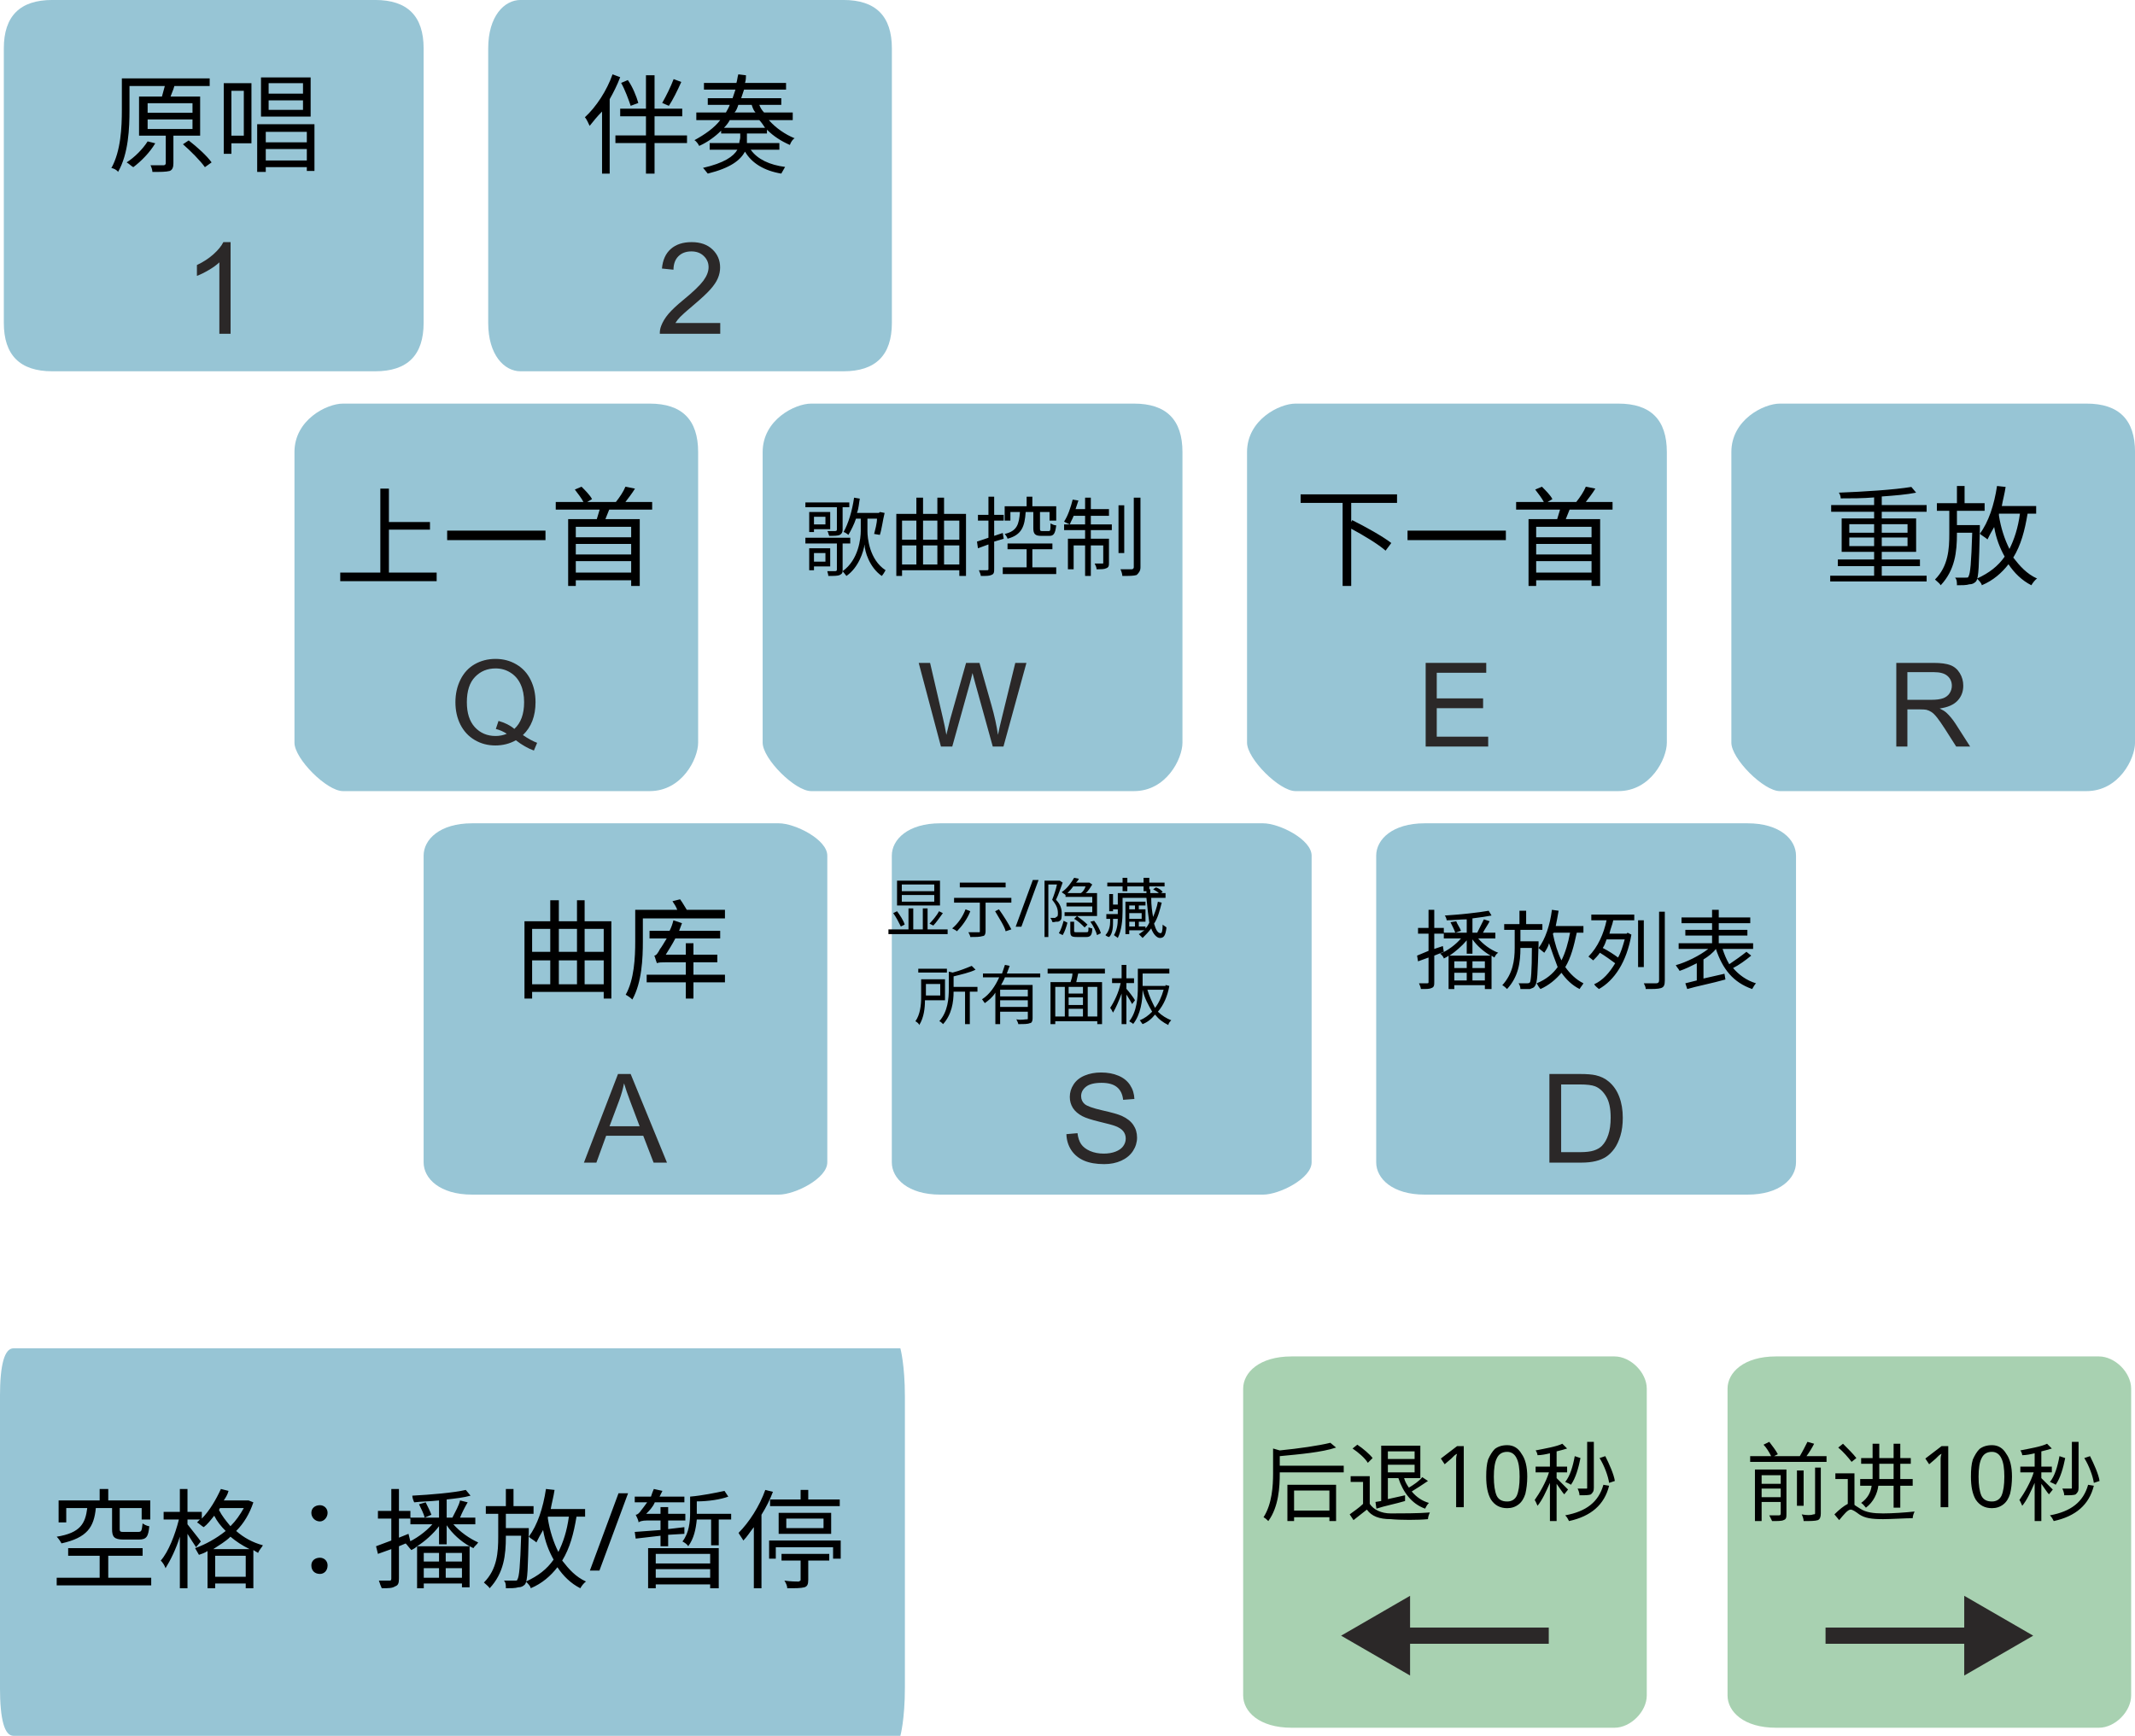
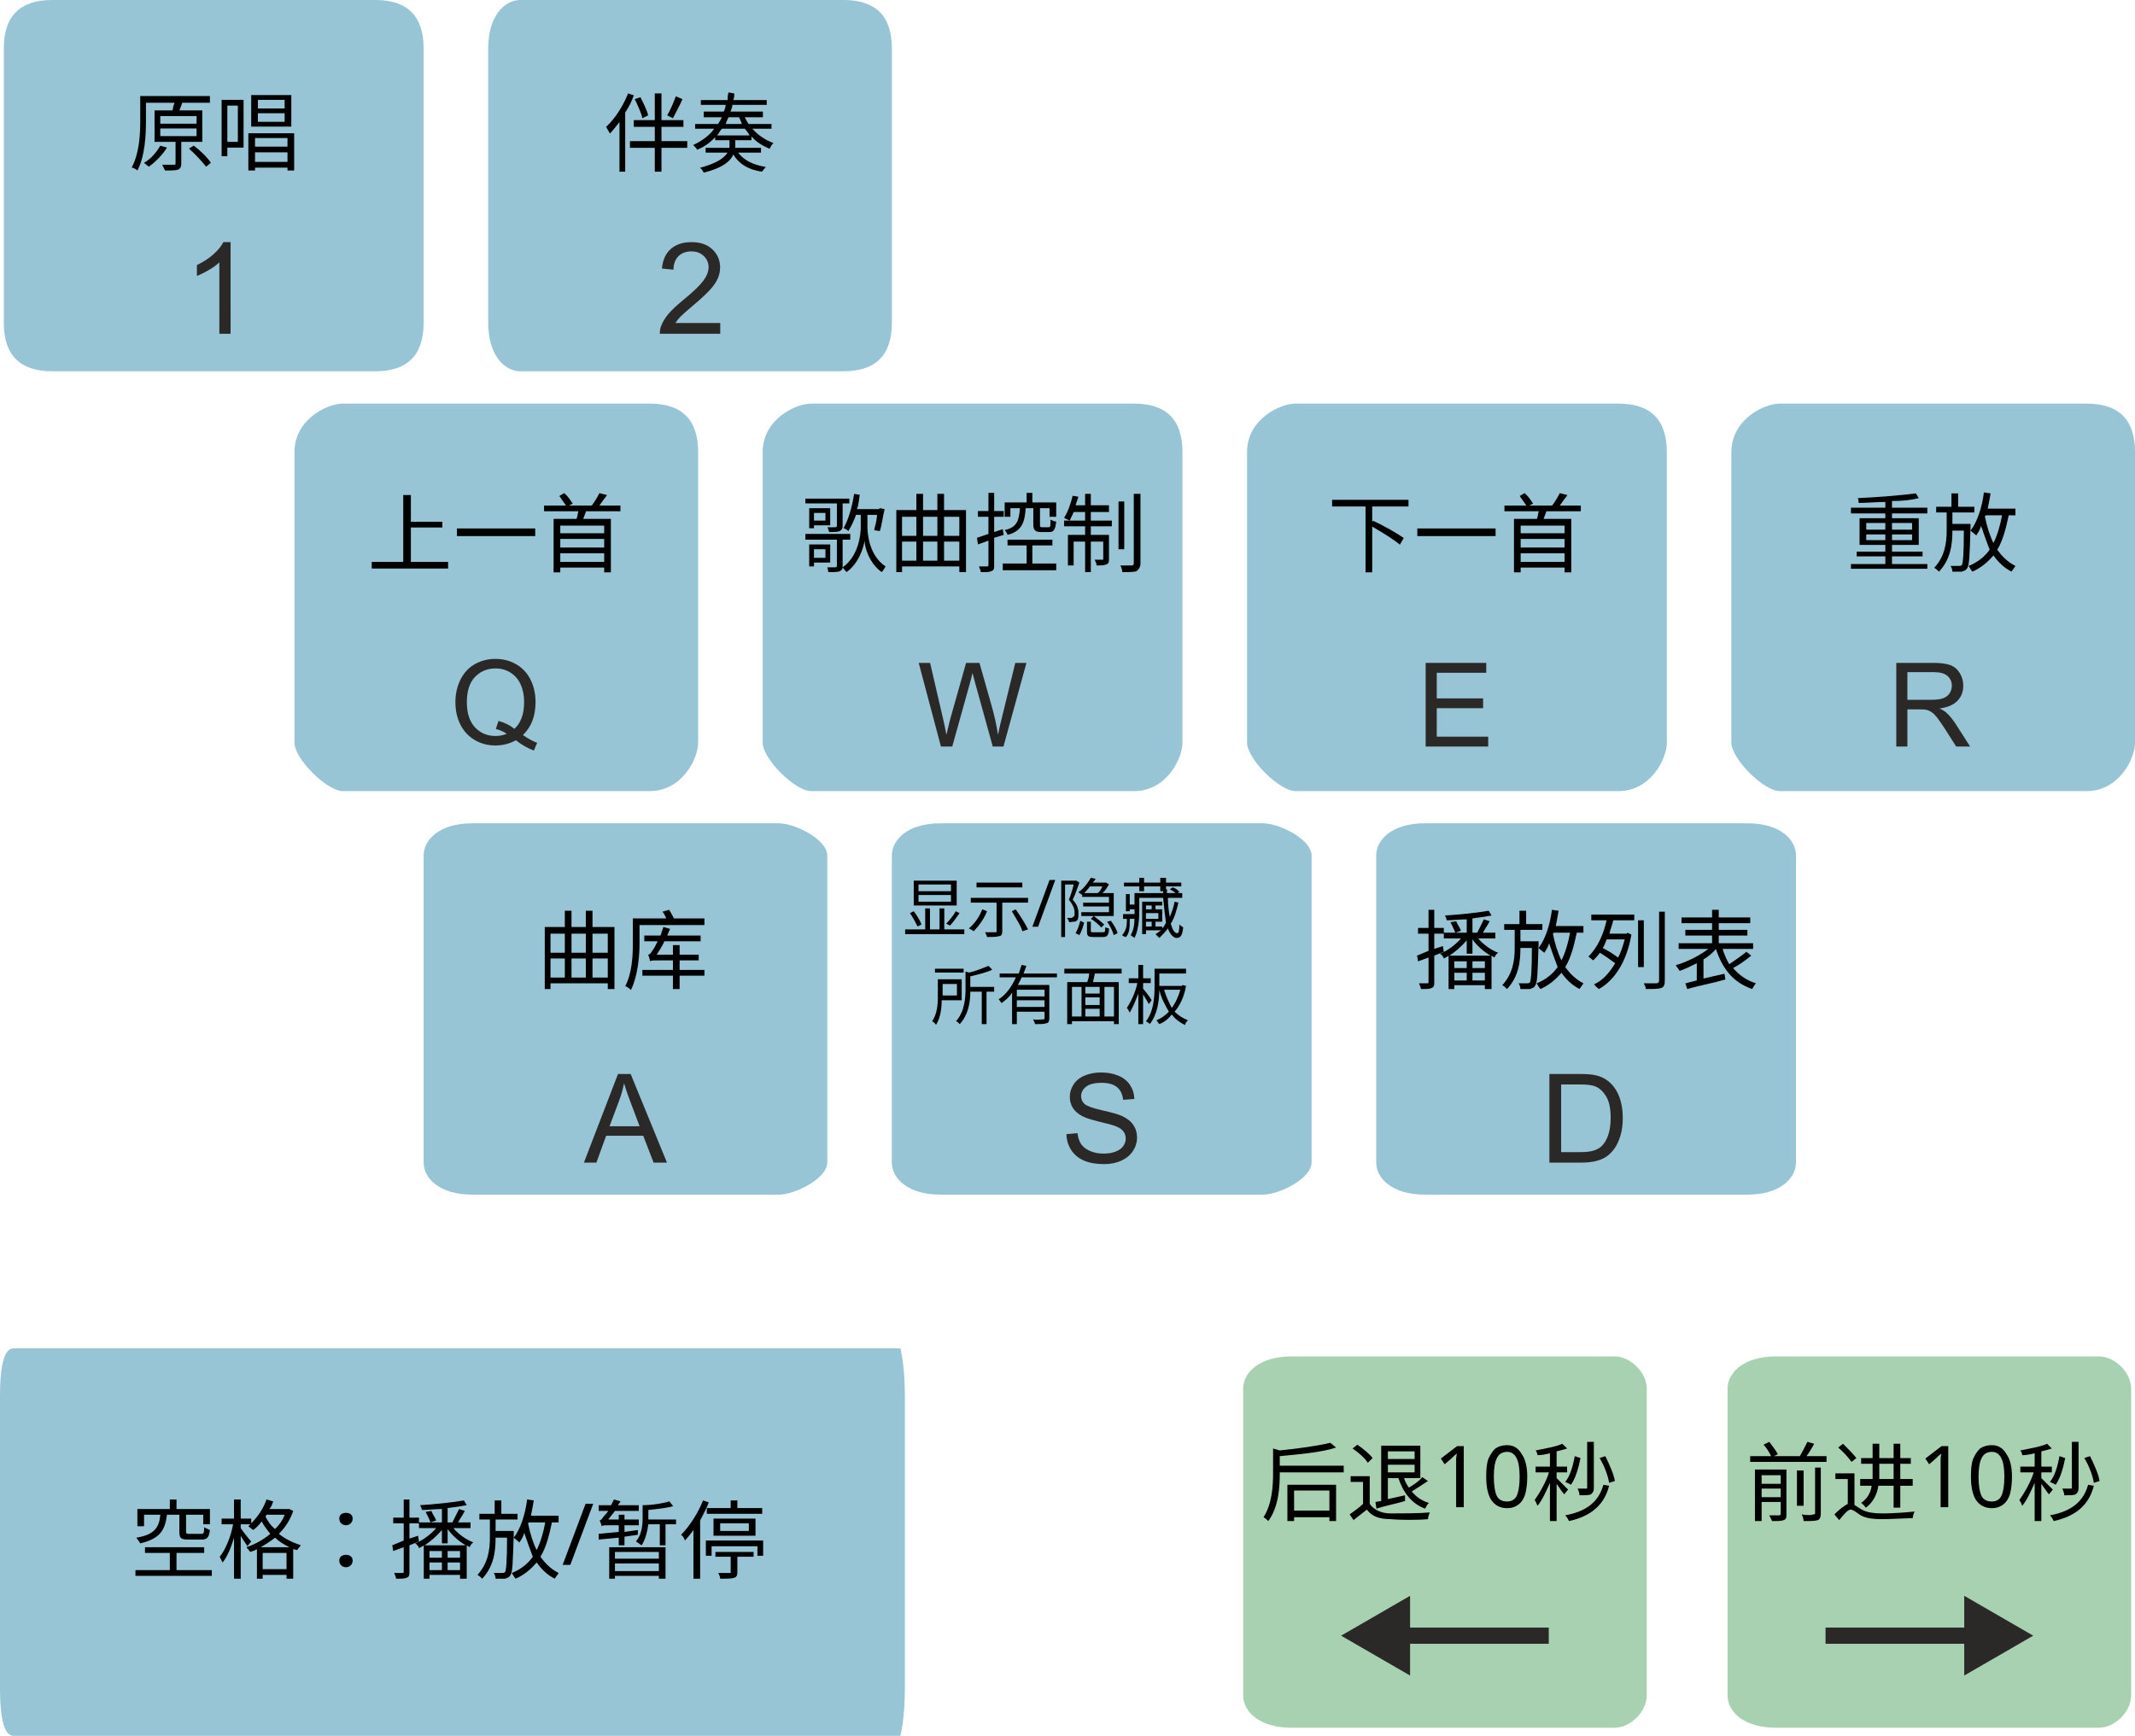
<svg xmlns="http://www.w3.org/2000/svg" width="34.944mm" height="28.413mm" viewBox="0 0 34.944 28.413" version="1.1" id="svg1794">
  <defs id="defs1791">
    <marker refX="0" refY="0" orient="auto" id="TriangleOutM1" style="overflow:visible">
      <path d="M 5.77,0 -2.88,5 V -5 Z" transform="scale(0.4)" id="path11856" style="fill:#2b2828;fill-rule:evenodd;stroke:#2b2828;stroke-width:1pt;marker-start:none" />
    </marker>
    <marker refX="0" refY="0" orient="auto" id="marker70294" style="overflow:visible">
      <path d="M 5.77,0 -2.88,5 V -5 Z" transform="scale(0.4)" id="path70292" style="fill:#2b2828;fill-rule:evenodd;stroke:#2b2828;stroke-width:1pt;marker-start:none" />
    </marker>
    <marker refX="0" refY="0" orient="auto" id="marker70298" style="overflow:visible">
      <path d="M 5.77,0 -2.88,5 V -5 Z" transform="scale(0.4)" id="path70296" style="fill:#2b2828;fill-rule:evenodd;stroke:#2b2828;stroke-width:1pt;marker-start:none" />
    </marker>
    <marker refX="0" refY="0" orient="auto" id="TriangleOutM1-4" style="overflow:visible">
      <path d="M 5.77,0 -2.88,5 V -5 Z" transform="scale(0.4)" id="path11856-0" style="fill:#2b2828;fill-rule:evenodd;stroke:#2b2828;stroke-width:1pt;marker-start:none" />
    </marker>
  </defs>
  <g id="layer1" transform="translate(-66.38444,-116.9474)">
-     <g id="g70282">
-       <path style="fill:#97c5d5;fill-rule:evenodd;stroke:#202326;stroke-width:0" id="path13" d="m 67.24,116.947 h 5.285 c 0.529,0 0.793,0.264 0.793,0.793 v 4.492 c 0,0.529 -0.264,0.793 -0.793,0.793 h -5.285 c -0.529,0 -0.793,-0.264 -0.793,-0.793 v -4.492 c 0,-0.529 0.264,-0.793 0.793,-0.793 z" />
-       <path style="fill:#97c5d5;fill-rule:evenodd;stroke:#202326;stroke-width:0" id="path15" d="m 74.904,116.947 h 5.285 c 0.529,0 0.793,0.264 0.793,0.793 v 4.492 c 0,0.529 -0.264,0.793 -0.793,0.793 h -5.285 c -0.264,0 -0.529,-0.264 -0.529,-0.793 v -4.492 c 0,-0.529 0.264,-0.793 0.529,-0.793 z" />
-       <path style="fill:#97c5d5;fill-rule:evenodd;stroke:#202326;stroke-width:0" id="path41" d="m 71.997,123.554 h 5.021 c 0.529,0 0.793,0.264 0.793,0.793 v 4.757 c 0,0.264 -0.264,0.793 -0.793,0.793 h -5.021 c -0.264,0 -0.793,-0.529 -0.793,-0.793 v -4.757 c 0,-0.528 0.529,-0.793 0.793,-0.793 z" />
-       <path style="fill:#97c5d5;fill-rule:evenodd;stroke:#202326;stroke-width:0" id="path43" d="m 79.66,123.554 h 5.285 c 0.529,0 0.793,0.264 0.793,0.793 v 4.757 c 0,0.264 -0.264,0.793 -0.793,0.793 h -5.285 c -0.264,0 -0.793,-0.529 -0.793,-0.793 v -4.757 c 0,-0.528 0.529,-0.793 0.793,-0.793 z" />
-       <path style="fill:#97c5d5;fill-rule:evenodd;stroke:#202326;stroke-width:0" id="path45" d="m 87.588,123.554 h 5.285 c 0.529,0 0.793,0.264 0.793,0.793 v 4.757 c 0,0.264 -0.264,0.793 -0.793,0.793 h -5.285 c -0.264,0 -0.793,-0.529 -0.793,-0.793 v -4.757 c 0,-0.528 0.529,-0.793 0.793,-0.793 z" />
-       <path style="fill:#97c5d5;fill-rule:evenodd;stroke:#202326;stroke-width:0" id="path47" d="m 95.515,123.554 h 5.021 c 0.529,0 0.793,0.264 0.793,0.793 v 4.757 c 0,0.264 -0.264,0.793 -0.793,0.793 h -5.021 c -0.264,0 -0.793,-0.529 -0.793,-0.793 v -4.757 c 0,-0.528 0.529,-0.793 0.793,-0.793 z" />
-       <path style="fill:#97c5d5;fill-rule:evenodd;stroke:#202326;stroke-width:0" id="path65" d="m 74.111,130.424 h 5.021 c 0.264,0 0.793,0.264 0.793,0.529 v 5.021 c 0,0.264 -0.529,0.528 -0.793,0.528 h -5.021 c -0.529,0 -0.793,-0.264 -0.793,-0.528 v -5.021 c 0,-0.264 0.264,-0.529 0.793,-0.529 z" />
-       <path style="fill:#97c5d5;fill-rule:evenodd;stroke:#202326;stroke-width:0" id="path67" d="m 81.774,130.424 h 5.285 c 0.264,0 0.793,0.264 0.793,0.529 v 5.021 c 0,0.264 -0.529,0.528 -0.793,0.528 H 81.774 c -0.529,0 -0.793,-0.264 -0.793,-0.528 v -5.021 c 0,-0.264 0.264,-0.529 0.793,-0.529 z" />
-       <path style="fill:#97c5d5;fill-rule:evenodd;stroke:#202326;stroke-width:0" id="path69" d="m 89.702,130.424 h 5.285 c 0.529,0 0.793,0.264 0.793,0.529 v 5.021 c 0,0.264 -0.264,0.528 -0.793,0.528 h -5.285 c -0.529,0 -0.793,-0.264 -0.793,-0.528 v -5.021 c 0,-0.264 0.264,-0.529 0.793,-0.529 z" />
-       <g id="g201" transform="matrix(0.1064203,0,0,0.1062682,31.18806,108.7229)" style="fill-rule:evenodd">
-         <g style="font-weight:normal;font-size:18px;font-family:Arial;fill:#2b2828" id="text203" aria-label="Q">
-           <path id="path929" style="font-weight:normal;font-size:18px;font-family:Arial;fill:#2b2828" d="m 411.153,190.62 q 1.187,0.817 2.188,1.195 l -0.501,1.187 q -1.389,-0.501 -2.769,-1.582 -1.433,0.8 -3.164,0.8 -1.749,0 -3.173,-0.844 -1.424,-0.844 -2.197,-2.373 -0.765,-1.529 -0.765,-3.445 0,-1.907 0.773,-3.472 0.773,-1.564 2.197,-2.382 1.433,-0.817 3.199,-0.817 1.784,0 3.217,0.853 1.433,0.844 2.18,2.373 0.756,1.521 0.756,3.437 0,1.591 -0.483,2.865 -0.483,1.266 -1.459,2.206 z m -3.753,-2.18 q 1.477,0.413 2.435,1.23 1.503,-1.371 1.503,-4.122 0,-1.564 -0.536,-2.733 -0.527,-1.169 -1.556,-1.811 -1.02,-0.65 -2.294,-0.65 -1.907,0 -3.164,1.31 -1.257,1.301 -1.257,3.894 0,2.514 1.239,3.858 1.248,1.345 3.182,1.345 0.914,0 1.723,-0.343 -0.8,-0.519 -1.688,-0.738 z" />
-         </g>
+     <path style="fill:#97c5d5;fill-rule:evenodd;stroke:#202326;stroke-width:0" id="path13" d="m 67.24,116.947 h 5.285 c 0.529,0 0.793,0.264 0.793,0.793 v 4.492 c 0,0.529 -0.264,0.793 -0.793,0.793 h -5.285 c -0.529,0 -0.793,-0.264 -0.793,-0.793 v -4.492 c 0,-0.529 0.264,-0.793 0.793,-0.793 z" />
+     <path style="fill:#97c5d5;fill-rule:evenodd;stroke:#202326;stroke-width:0" id="path15" d="m 74.904,116.947 h 5.285 c 0.529,0 0.793,0.264 0.793,0.793 v 4.492 c 0,0.529 -0.264,0.793 -0.793,0.793 h -5.285 c -0.264,0 -0.529,-0.264 -0.529,-0.793 v -4.492 c 0,-0.529 0.264,-0.793 0.529,-0.793 z" />
+     <path style="fill:#97c5d5;fill-rule:evenodd;stroke:#202326;stroke-width:0" id="path41" d="m 71.997,123.554 h 5.021 c 0.529,0 0.793,0.264 0.793,0.793 v 4.757 c 0,0.264 -0.264,0.793 -0.793,0.793 h -5.021 c -0.264,0 -0.793,-0.529 -0.793,-0.793 v -4.757 c 0,-0.528 0.529,-0.793 0.793,-0.793 z" />
+     <path style="fill:#97c5d5;fill-rule:evenodd;stroke:#202326;stroke-width:0" id="path43" d="m 79.66,123.554 h 5.285 c 0.529,0 0.793,0.264 0.793,0.793 v 4.757 c 0,0.264 -0.264,0.793 -0.793,0.793 h -5.285 c -0.264,0 -0.793,-0.529 -0.793,-0.793 v -4.757 c 0,-0.528 0.529,-0.793 0.793,-0.793 z" />
+     <path style="fill:#97c5d5;fill-rule:evenodd;stroke:#202326;stroke-width:0" id="path45" d="m 87.588,123.554 h 5.285 c 0.529,0 0.793,0.264 0.793,0.793 v 4.757 c 0,0.264 -0.264,0.793 -0.793,0.793 h -5.285 c -0.264,0 -0.793,-0.529 -0.793,-0.793 v -4.757 c 0,-0.528 0.529,-0.793 0.793,-0.793 z" />
+     <path style="fill:#97c5d5;fill-rule:evenodd;stroke:#202326;stroke-width:0" id="path47" d="m 95.515,123.554 h 5.021 c 0.529,0 0.793,0.264 0.793,0.793 v 4.757 c 0,0.264 -0.264,0.793 -0.793,0.793 h -5.021 c -0.264,0 -0.793,-0.529 -0.793,-0.793 v -4.757 c 0,-0.528 0.529,-0.793 0.793,-0.793 z" />
+     <path style="fill:#97c5d5;fill-rule:evenodd;stroke:#202326;stroke-width:0" id="path65" d="m 74.111,130.424 h 5.021 c 0.264,0 0.793,0.264 0.793,0.529 v 5.021 c 0,0.264 -0.529,0.528 -0.793,0.528 h -5.021 c -0.529,0 -0.793,-0.264 -0.793,-0.528 v -5.021 c 0,-0.264 0.264,-0.529 0.793,-0.529 z" />
+     <path style="fill:#97c5d5;fill-rule:evenodd;stroke:#202326;stroke-width:0" id="path67" d="m 81.774,130.424 h 5.285 c 0.264,0 0.793,0.264 0.793,0.529 v 5.021 c 0,0.264 -0.529,0.528 -0.793,0.528 H 81.774 c -0.529,0 -0.793,-0.264 -0.793,-0.528 v -5.021 c 0,-0.264 0.264,-0.529 0.793,-0.529 z" />
+     <path style="fill:#97c5d5;fill-rule:evenodd;stroke:#202326;stroke-width:0" id="path69" d="m 89.702,130.424 h 5.285 c 0.529,0 0.793,0.264 0.793,0.529 v 5.021 c 0,0.264 -0.264,0.528 -0.793,0.528 h -5.285 c -0.529,0 -0.793,-0.264 -0.793,-0.528 v -5.021 c 0,-0.264 0.264,-0.529 0.793,-0.529 z" />
+     <g id="g201" transform="matrix(0.1064203,0,0,0.1062682,31.18806,108.7229)" style="fill-rule:evenodd">
+       <g style="font-weight:normal;font-size:18px;font-family:Arial;fill:#2b2828" id="text203" aria-label="Q">
+         <path id="path929" style="font-weight:normal;font-size:18px;font-family:Arial;fill:#2b2828" d="m 411.153,190.62 q 1.187,0.817 2.188,1.195 l -0.501,1.187 q -1.389,-0.501 -2.769,-1.582 -1.433,0.8 -3.164,0.8 -1.749,0 -3.173,-0.844 -1.424,-0.844 -2.197,-2.373 -0.765,-1.529 -0.765,-3.445 0,-1.907 0.773,-3.472 0.773,-1.564 2.197,-2.382 1.433,-0.817 3.199,-0.817 1.784,0 3.217,0.853 1.433,0.844 2.18,2.373 0.756,1.521 0.756,3.437 0,1.591 -0.483,2.865 -0.483,1.266 -1.459,2.206 z m -3.753,-2.18 q 1.477,0.413 2.435,1.23 1.503,-1.371 1.503,-4.122 0,-1.564 -0.536,-2.733 -0.527,-1.169 -1.556,-1.811 -1.02,-0.65 -2.294,-0.65 -1.907,0 -3.164,1.31 -1.257,1.301 -1.257,3.894 0,2.514 1.239,3.858 1.248,1.345 3.182,1.345 0.914,0 1.723,-0.343 -0.8,-0.519 -1.688,-0.738 z" />
      </g>
-       <g id="g205" transform="matrix(0.1064203,0,0,0.1062682,38.82965,108.764)" style="fill-rule:evenodd">
-         <g style="font-weight:normal;font-size:18px;font-family:Arial;fill:#2b2828" id="text207" aria-label="W">
-           <path id="path932" style="font-weight:normal;font-size:18px;font-family:Arial;fill:#2b2828" d="m 403.639,192 -3.419,-12.885 h 1.749 l 1.96,8.446 q 0.316,1.327 0.545,2.637 0.492,-2.065 0.58,-2.382 l 2.452,-8.701 h 2.057 l 1.846,6.521 q 0.694,2.426 1.002,4.562 0.246,-1.222 0.642,-2.804 l 2.021,-8.279 h 1.714 L 413.254,192 h -1.644 l -2.716,-9.817 q -0.343,-1.23 -0.404,-1.512 -0.202,0.888 -0.378,1.512 L 405.379,192 Z" />
-         </g>
+     </g>
+     <g id="g205" transform="matrix(0.1064203,0,0,0.1062682,38.82965,108.764)" style="fill-rule:evenodd">
+       <g style="font-weight:normal;font-size:18px;font-family:Arial;fill:#2b2828" id="text207" aria-label="W">
+         <path id="path932" style="font-weight:normal;font-size:18px;font-family:Arial;fill:#2b2828" d="m 403.639,192 -3.419,-12.885 h 1.749 l 1.96,8.446 q 0.316,1.327 0.545,2.637 0.492,-2.065 0.58,-2.382 l 2.452,-8.701 h 2.057 l 1.846,6.521 q 0.694,2.426 1.002,4.562 0.246,-1.222 0.642,-2.804 l 2.021,-8.279 h 1.714 L 413.254,192 h -1.644 l -2.716,-9.817 q -0.343,-1.23 -0.404,-1.512 -0.202,0.888 -0.378,1.512 L 405.379,192 Z" />
      </g>
-       <g id="g209" transform="matrix(0.1064203,0,0,0.1062682,46.99901,108.764)" style="fill-rule:evenodd">
-         <g style="font-weight:normal;font-size:18px;font-family:Arial;fill:#2b2828" id="text211" aria-label="E">
-           <path id="path935" style="font-weight:normal;font-size:18px;font-family:Arial;fill:#2b2828" d="m 401.424,192 v -12.885 h 9.316 v 1.521 h -7.611 v 3.946 h 7.128 v 1.512 h -7.128 v 4.386 h 7.91 V 192 Z" />
-         </g>
+     </g>
+     <g id="g209" transform="matrix(0.1064203,0,0,0.1062682,46.99901,108.764)" style="fill-rule:evenodd">
+       <g style="font-weight:normal;font-size:18px;font-family:Arial;fill:#2b2828" id="text211" aria-label="E">
+         <path id="path935" style="font-weight:normal;font-size:18px;font-family:Arial;fill:#2b2828" d="m 401.424,192 v -12.885 h 9.316 v 1.521 h -7.611 v 3.946 h 7.128 v 1.512 h -7.128 v 4.386 h 7.91 V 192 Z" />
      </g>
-       <g id="g213" transform="matrix(0.1064203,0,0,0.1062682,54.7028,108.764)" style="fill-rule:evenodd">
-         <g style="font-weight:normal;font-size:18px;font-family:Arial;fill:#2b2828" id="text215" aria-label="R">
-           <path id="path938" style="font-weight:normal;font-size:18px;font-family:Arial;fill:#2b2828" d="m 401.415,192 v -12.885 h 5.713 q 1.723,0 2.619,0.352 0.896,0.343 1.433,1.222 0.536,0.879 0.536,1.942 0,1.371 -0.888,2.312 -0.888,0.94 -2.742,1.195 0.677,0.325 1.028,0.642 0.747,0.686 1.415,1.714 L 412.771,192 h -2.145 l -1.705,-2.681 q -0.747,-1.16 -1.23,-1.775 -0.483,-0.615 -0.87,-0.861 -0.378,-0.246 -0.773,-0.343 -0.29,-0.061 -0.949,-0.061 h -1.978 V 192 Z m 1.705,-7.198 h 3.665 q 1.169,0 1.828,-0.237 0.659,-0.246 1.002,-0.773 0.343,-0.536 0.343,-1.16 0,-0.914 -0.668,-1.503 -0.659,-0.589 -2.092,-0.589 h -4.078 z" />
-         </g>
+     </g>
+     <g id="g213" transform="matrix(0.1064203,0,0,0.1062682,54.7028,108.764)" style="fill-rule:evenodd">
+       <g style="font-weight:normal;font-size:18px;font-family:Arial;fill:#2b2828" id="text215" aria-label="R">
+         <path id="path938" style="font-weight:normal;font-size:18px;font-family:Arial;fill:#2b2828" d="m 401.415,192 v -12.885 h 5.713 q 1.723,0 2.619,0.352 0.896,0.343 1.433,1.222 0.536,0.879 0.536,1.942 0,1.371 -0.888,2.312 -0.888,0.94 -2.742,1.195 0.677,0.325 1.028,0.642 0.747,0.686 1.415,1.714 L 412.771,192 h -2.145 l -1.705,-2.681 q -0.747,-1.16 -1.23,-1.775 -0.483,-0.615 -0.87,-0.861 -0.378,-0.246 -0.773,-0.343 -0.29,-0.061 -0.949,-0.061 h -1.978 V 192 Z m 1.705,-7.198 h 3.665 q 1.169,0 1.828,-0.237 0.659,-0.246 1.002,-0.773 0.343,-0.536 0.343,-1.16 0,-0.914 -0.668,-1.503 -0.659,-0.589 -2.092,-0.589 h -4.078 z" />
      </g>
-       <g id="g241" transform="matrix(0.1127381,0,0,0.1125769,30.84929,114.3634)" style="fill-rule:evenodd">
-         <g style="font-weight:normal;font-size:18px;font-family:Arial;fill:#2b2828" id="text243" aria-label="A">
-           <path id="path959" style="font-weight:normal;font-size:18px;font-family:Arial;fill:#2b2828" d="m 399.974,192 4.948,-12.885 h 1.837 L 412.032,192 h -1.942 l -1.503,-3.902 h -5.388 L 401.784,192 Z m 3.718,-5.291 h 4.368 l -1.345,-3.568 q -0.615,-1.626 -0.914,-2.672 -0.246,1.239 -0.694,2.461 z" />
-         </g>
+     </g>
+     <g id="g241" transform="matrix(0.1127381,0,0,0.1125769,30.84929,114.3634)" style="fill-rule:evenodd">
+       <g style="font-weight:normal;font-size:18px;font-family:Arial;fill:#2b2828" id="text243" aria-label="A">
+         <path id="path959" style="font-weight:normal;font-size:18px;font-family:Arial;fill:#2b2828" d="m 399.974,192 4.948,-12.885 h 1.837 L 412.032,192 h -1.942 l -1.503,-3.902 h -5.388 L 401.784,192 Z m 3.718,-5.291 h 4.368 l -1.345,-3.568 q -0.615,-1.626 -0.914,-2.672 -0.246,1.239 -0.694,2.461 z" />
      </g>
-       <g id="g245" transform="matrix(0.1127381,0,0,0.1125769,38.65217,114.3634)" style="fill-rule:evenodd">
-         <g style="font-weight:normal;font-size:18px;font-family:Arial;fill:#2b2828" id="text247" aria-label="S">
-           <path id="path962" style="font-weight:normal;font-size:18px;font-family:Arial;fill:#2b2828" d="m 400.809,187.86 1.608,-0.141 q 0.114,0.967 0.527,1.591 0.422,0.615 1.301,1.002 0.879,0.378 1.978,0.378 0.976,0 1.723,-0.29 0.747,-0.29 1.107,-0.791 0.369,-0.51 0.369,-1.107 0,-0.606 -0.352,-1.055 -0.352,-0.457 -1.16,-0.765 -0.519,-0.202 -2.294,-0.624 -1.775,-0.431 -2.487,-0.809 -0.923,-0.483 -1.38,-1.195 -0.448,-0.721 -0.448,-1.608 0,-0.976 0.554,-1.819 0.554,-0.853 1.617,-1.292 1.063,-0.439 2.364,-0.439 1.433,0 2.522,0.466 1.099,0.457 1.688,1.354 0.589,0.896 0.633,2.03 l -1.635,0.123 q -0.132,-1.222 -0.896,-1.846 -0.756,-0.624 -2.241,-0.624 -1.547,0 -2.259,0.571 -0.703,0.562 -0.703,1.362 0,0.694 0.501,1.143 0.492,0.448 2.566,0.923 2.083,0.466 2.856,0.817 1.125,0.519 1.661,1.318 0.536,0.791 0.536,1.828 0,1.028 -0.589,1.942 -0.589,0.905 -1.696,1.415 -1.099,0.501 -2.479,0.501 -1.749,0 -2.936,-0.51 -1.178,-0.51 -1.854,-1.529 -0.668,-1.028 -0.703,-2.32 z" />
-         </g>
+     </g>
+     <g id="g245" transform="matrix(0.1127381,0,0,0.1125769,38.65217,114.3634)" style="fill-rule:evenodd">
+       <g style="font-weight:normal;font-size:18px;font-family:Arial;fill:#2b2828" id="text247" aria-label="S">
+         <path id="path962" style="font-weight:normal;font-size:18px;font-family:Arial;fill:#2b2828" d="m 400.809,187.86 1.608,-0.141 q 0.114,0.967 0.527,1.591 0.422,0.615 1.301,1.002 0.879,0.378 1.978,0.378 0.976,0 1.723,-0.29 0.747,-0.29 1.107,-0.791 0.369,-0.51 0.369,-1.107 0,-0.606 -0.352,-1.055 -0.352,-0.457 -1.16,-0.765 -0.519,-0.202 -2.294,-0.624 -1.775,-0.431 -2.487,-0.809 -0.923,-0.483 -1.38,-1.195 -0.448,-0.721 -0.448,-1.608 0,-0.976 0.554,-1.819 0.554,-0.853 1.617,-1.292 1.063,-0.439 2.364,-0.439 1.433,0 2.522,0.466 1.099,0.457 1.688,1.354 0.589,0.896 0.633,2.03 l -1.635,0.123 q -0.132,-1.222 -0.896,-1.846 -0.756,-0.624 -2.241,-0.624 -1.547,0 -2.259,0.571 -0.703,0.562 -0.703,1.362 0,0.694 0.501,1.143 0.492,0.448 2.566,0.923 2.083,0.466 2.856,0.817 1.125,0.519 1.661,1.318 0.536,0.791 0.536,1.828 0,1.028 -0.589,1.942 -0.589,0.905 -1.696,1.415 -1.099,0.501 -2.479,0.501 -1.749,0 -2.936,-0.51 -1.178,-0.51 -1.854,-1.529 -0.668,-1.028 -0.703,-2.32 z" />
      </g>
-       <g id="g249" transform="matrix(0.1127381,0,0,0.1125769,46.49206,114.3634)" style="fill-rule:evenodd">
-         <g style="font-weight:normal;font-size:18px;font-family:Arial;fill:#2b2828" id="text251" aria-label="D">
-           <path id="path965" style="font-weight:normal;font-size:18px;font-family:Arial;fill:#2b2828" d="m 401.389,192 v -12.885 h 4.438 q 1.503,0 2.294,0.185 1.107,0.255 1.89,0.923 1.02,0.861 1.521,2.206 0.51,1.336 0.51,3.059 0,1.468 -0.343,2.602 -0.343,1.134 -0.879,1.881 -0.536,0.738 -1.178,1.169 -0.633,0.422 -1.538,0.642 Q 407.207,192 406.038,192 Z m 1.705,-1.521 h 2.751 q 1.274,0 1.995,-0.237 0.73,-0.237 1.16,-0.668 0.606,-0.606 0.94,-1.626 0.343,-1.028 0.343,-2.487 0,-2.021 -0.668,-3.103 -0.659,-1.09 -1.608,-1.459 -0.686,-0.264 -2.206,-0.264 h -2.707 z" />
-         </g>
+     </g>
+     <g id="g249" transform="matrix(0.1127381,0,0,0.1125769,46.49206,114.3634)" style="fill-rule:evenodd">
+       <g style="font-weight:normal;font-size:18px;font-family:Arial;fill:#2b2828" id="text251" aria-label="D">
+         <path id="path965" style="font-weight:normal;font-size:18px;font-family:Arial;fill:#2b2828" d="m 401.389,192 v -12.885 h 4.438 q 1.503,0 2.294,0.185 1.107,0.255 1.89,0.923 1.02,0.861 1.521,2.206 0.51,1.336 0.51,3.059 0,1.468 -0.343,2.602 -0.343,1.134 -0.879,1.881 -0.536,0.738 -1.178,1.169 -0.633,0.422 -1.538,0.642 Q 407.207,192 406.038,192 Z m 1.705,-1.521 h 2.751 q 1.274,0 1.995,-0.237 0.73,-0.237 1.16,-0.668 0.606,-0.606 0.94,-1.626 0.343,-1.028 0.343,-2.487 0,-2.021 -0.668,-3.103 -0.659,-1.09 -1.608,-1.459 -0.686,-0.264 -2.206,-0.264 h -2.707 z" />
      </g>
-       <g id="g507" transform="matrix(0.174162,0,0,0.173913,-0.2850515,89.01945)" style="fill-rule:evenodd">
-         <g style="font-weight:normal;font-size:12px;font-family:Arial;fill:#2b2828" id="text509" aria-label="1">
-           <path id="path1298" style="font-weight:normal;font-size:12px;font-family:Arial;fill:#2b2828" d="m 404.471,192 h -1.055 v -6.721 q -0.381,0.363 -1.002,0.727 -0.615,0.363 -1.107,0.545 v -1.02 q 0.885,-0.416 1.547,-1.008 0.662,-0.592 0.938,-1.148 h 0.68 z" />
-         </g>
+     </g>
+     <g id="g507" transform="matrix(0.174162,0,0,0.173913,-0.2850515,89.01945)" style="fill-rule:evenodd">
+       <g style="font-weight:normal;font-size:12px;font-family:Arial;fill:#2b2828" id="text509" aria-label="1">
+         <path id="path1298" style="font-weight:normal;font-size:12px;font-family:Arial;fill:#2b2828" d="m 404.471,192 h -1.055 v -6.721 q -0.381,0.363 -1.002,0.727 -0.615,0.363 -1.107,0.545 v -1.02 q 0.885,-0.416 1.547,-1.008 0.662,-0.592 0.938,-1.148 h 0.68 z" />
      </g>
-       <g id="g511" transform="matrix(0.174162,0,0,0.173913,7.455885,89.01945)" style="fill-rule:evenodd">
-         <g style="font-weight:normal;font-size:12px;font-family:Arial;fill:#2b2828" id="text513" aria-label="2">
-           <path id="path1301" style="font-weight:normal;font-size:12px;font-family:Arial;fill:#2b2828" d="M 406.041,190.986 V 192 h -5.678 q -0.012,-0.381 0.123,-0.732 0.217,-0.58 0.691,-1.143 0.48,-0.562 1.383,-1.301 1.4,-1.148 1.893,-1.816 0.492,-0.674 0.492,-1.271 0,-0.627 -0.451,-1.055 -0.445,-0.434 -1.166,-0.434 -0.762,0 -1.219,0.457 -0.457,0.457 -0.463,1.266 l -1.084,-0.111 q 0.111,-1.213 0.838,-1.846 0.727,-0.639 1.951,-0.639 1.236,0 1.957,0.686 0.721,0.686 0.721,1.699 0,0.516 -0.211,1.014 -0.211,0.498 -0.703,1.049 -0.486,0.551 -1.623,1.512 -0.949,0.797 -1.219,1.084 -0.27,0.281 -0.445,0.568 z" />
-         </g>
+     </g>
+     <g id="g511" transform="matrix(0.174162,0,0,0.173913,7.455885,89.01945)" style="fill-rule:evenodd">
+       <g style="font-weight:normal;font-size:12px;font-family:Arial;fill:#2b2828" id="text513" aria-label="2">
+         <path id="path1301" style="font-weight:normal;font-size:12px;font-family:Arial;fill:#2b2828" d="M 406.041,190.986 V 192 h -5.678 q -0.012,-0.381 0.123,-0.732 0.217,-0.58 0.691,-1.143 0.48,-0.562 1.383,-1.301 1.4,-1.148 1.893,-1.816 0.492,-0.674 0.492,-1.271 0,-0.627 -0.451,-1.055 -0.445,-0.434 -1.166,-0.434 -0.762,0 -1.219,0.457 -0.457,0.457 -0.463,1.266 l -1.084,-0.111 q 0.111,-1.213 0.838,-1.846 0.727,-0.639 1.951,-0.639 1.236,0 1.957,0.686 0.721,0.686 0.721,1.699 0,0.516 -0.211,1.014 -0.211,0.498 -0.703,1.049 -0.486,0.551 -1.623,1.512 -0.949,0.797 -1.219,1.084 -0.27,0.281 -0.445,0.568 z" />
      </g>
-       <text xml:space="preserve" style="font-style:normal;font-weight:normal;font-size:1.764px;line-height:125%;font-family:sans-serif;letter-spacing:0px;word-spacing:0px;fill:#000000;fill-opacity:1;stroke:none;stroke-width:0.265px;stroke-linecap:butt;stroke-linejoin:miter;stroke-opacity:1" x="68.143" y="119.621" id="text3247">
-         <tspan id="tspan3245" style="font-size:1.764px;stroke-width:0.265px" x="68.143" y="119.621">原唱</tspan>
-       </text>
-       <text xml:space="preserve" style="font-style:normal;font-weight:normal;font-size:1.764px;line-height:125%;font-family:sans-serif;letter-spacing:0px;word-spacing:0px;fill:#000000;fill-opacity:1;stroke:none;stroke-width:0.265px;stroke-linecap:butt;stroke-linejoin:miter;stroke-opacity:1" x="96.245" y="126.384" id="text3247-97">
-         <tspan id="tspan3245-1" style="font-size:1.764px;stroke-width:0.265px" x="96.245" y="126.384">重放</tspan>
-       </text>
-       <text xml:space="preserve" style="font-style:normal;font-weight:normal;font-size:1.764px;line-height:125%;font-family:sans-serif;letter-spacing:0px;word-spacing:0px;fill:#000000;fill-opacity:1;stroke:none;stroke-width:0.265px;stroke-linecap:butt;stroke-linejoin:miter;stroke-opacity:1" x="75.925" y="119.649" id="text3247-9">
-         <tspan id="tspan3245-4" style="font-size:1.764px;stroke-width:0.265px" x="75.925" y="119.649">伴奏</tspan>
-       </text>
-       <text xml:space="preserve" style="font-style:normal;font-weight:normal;font-size:1.764px;line-height:125%;font-family:sans-serif;letter-spacing:0px;word-spacing:0px;fill:#000000;fill-opacity:1;stroke:none;stroke-width:0.265px;stroke-linecap:butt;stroke-linejoin:miter;stroke-opacity:1" x="71.861" y="126.398" id="text10136">
-         <tspan id="tspan10134" style="font-size:1.764px;stroke-width:0.265px" x="71.861" y="126.398">上一首</tspan>
-       </text>
-       <text xml:space="preserve" style="font-style:normal;font-weight:normal;font-size:1.764px;line-height:125%;font-family:sans-serif;letter-spacing:0px;word-spacing:0px;fill:#000000;fill-opacity:1;stroke:none;stroke-width:0.265px;stroke-linecap:butt;stroke-linejoin:miter;stroke-opacity:1" x="87.578" y="126.398" id="text10136-6">
-         <tspan id="tspan10134-0" style="font-size:1.764px;stroke-width:0.265px" x="87.578" y="126.398">下一首</tspan>
-       </text>
-       <text xml:space="preserve" style="font-style:normal;font-weight:normal;font-size:1.764px;line-height:125%;font-family:sans-serif;letter-spacing:0px;word-spacing:0px;fill:#000000;fill-opacity:1;stroke:none;stroke-width:0.265px;stroke-linecap:butt;stroke-linejoin:miter;stroke-opacity:1" x="74.797" y="133.151" id="text27410">
-         <tspan id="tspan27408" style="font-size:1.764px;stroke-width:0.265px" x="74.797" y="133.151">曲库</tspan>
-       </text>
-       <text xml:space="preserve" style="font-style:normal;font-weight:normal;font-size:1.411px;line-height:125%;font-family:sans-serif;letter-spacing:0px;word-spacing:0px;fill:#000000;fill-opacity:1;stroke:none;stroke-width:0.265px;stroke-linecap:butt;stroke-linejoin:miter;stroke-opacity:1" x="89.53" y="133.028" id="text33622">
-         <tspan id="tspan33620" style="font-size:1.411px;stroke-width:0.265px" x="89.53" y="133.028">播放列表</tspan>
-       </text>
-       <text xml:space="preserve" style="font-style:normal;font-weight:normal;font-size:1.411px;line-height:125%;font-family:sans-serif;letter-spacing:0px;word-spacing:0px;fill:#000000;fill-opacity:1;stroke:none;stroke-width:0.265px;stroke-linecap:butt;stroke-linejoin:miter;stroke-opacity:1" x="79.505" y="126.265" id="text39212">
-         <tspan id="tspan39210" style="font-size:1.411px;stroke-width:0.265px" x="79.505" y="126.265">歌曲控制</tspan>
-       </text>
-       <text xml:space="preserve" style="font-style:normal;font-weight:normal;font-size:1.058px;line-height:125%;font-family:sans-serif;letter-spacing:0px;word-spacing:0px;fill:#000000;fill-opacity:1;stroke:none;stroke-width:0.265px;stroke-linecap:butt;stroke-linejoin:miter;stroke-opacity:1" x="84.429" y="132.208" id="text44938">
-         <tspan id="tspan44936" style="font-size:1.058px;text-align:center;text-anchor:middle;stroke-width:0.265px" x="84.429" y="132.208">显示/隐藏</tspan>
-         <tspan style="font-size:1.058px;text-align:center;text-anchor:middle;stroke-width:0.265px" x="84.429" y="133.634" id="tspan44940">所有面板</tspan>
-       </text>
    </g>
+     <text xml:space="preserve" style="font-style:normal;font-weight:normal;font-size:1.411px;line-height:125%;font-family:sans-serif;letter-spacing:0px;word-spacing:0px;fill:#000000;fill-opacity:1;stroke:none;stroke-width:0.265px;stroke-linecap:butt;stroke-linejoin:miter;stroke-opacity:1" x="68.491" y="119.627" id="text3247">
+       <tspan id="tspan3245" style="font-size:1.411px;stroke-width:0.265px" x="68.491" y="119.627">原唱</tspan>
+     </text>
+     <text xml:space="preserve" style="font-style:normal;font-weight:normal;font-size:1.411px;line-height:125%;font-family:sans-serif;letter-spacing:0px;word-spacing:0px;fill:#000000;fill-opacity:1;stroke:none;stroke-width:0.265px;stroke-linecap:butt;stroke-linejoin:miter;stroke-opacity:1" x="96.601" y="126.195" id="text3247-97">
+       <tspan id="tspan3245-1" style="font-size:1.411px;stroke-width:0.265px" x="96.601" y="126.195">重放</tspan>
+     </text>
+     <text xml:space="preserve" style="font-style:normal;font-weight:normal;font-size:1.411px;line-height:125%;font-family:sans-serif;letter-spacing:0px;word-spacing:0px;fill:#000000;fill-opacity:1;stroke:none;stroke-width:0.265px;stroke-linecap:butt;stroke-linejoin:miter;stroke-opacity:1" x="76.275" y="119.649" id="text3247-9">
+       <tspan id="tspan3245-4" style="font-size:1.411px;stroke-width:0.265px" x="76.275" y="119.649">伴奏</tspan>
+     </text>
+     <text xml:space="preserve" style="font-style:normal;font-weight:normal;font-size:1.411px;line-height:125%;font-family:sans-serif;letter-spacing:0px;word-spacing:0px;fill:#000000;fill-opacity:1;stroke:none;stroke-width:0.265px;stroke-linecap:butt;stroke-linejoin:miter;stroke-opacity:1" x="72.391" y="126.206" id="text10136">
+       <tspan id="tspan10134" style="font-size:1.411px;stroke-width:0.265px" x="72.391" y="126.206">上一首</tspan>
+     </text>
+     <text xml:space="preserve" style="font-style:normal;font-weight:normal;font-size:1.411px;line-height:125%;font-family:sans-serif;letter-spacing:0px;word-spacing:0px;fill:#000000;fill-opacity:1;stroke:none;stroke-width:0.265px;stroke-linecap:butt;stroke-linejoin:miter;stroke-opacity:1" x="88.108" y="126.206" id="text10136-6">
+       <tspan id="tspan10134-0" style="font-size:1.411px;stroke-width:0.265px" x="88.108" y="126.206">下一首</tspan>
+     </text>
+     <text xml:space="preserve" style="font-style:normal;font-weight:normal;font-size:1.411px;line-height:125%;font-family:sans-serif;letter-spacing:0px;word-spacing:0px;fill:#000000;fill-opacity:1;stroke:none;stroke-width:0.265px;stroke-linecap:butt;stroke-linejoin:miter;stroke-opacity:1" x="75.162" y="133.027" id="text27410">
+       <tspan id="tspan27408" style="font-size:1.411px;stroke-width:0.265px" x="75.162" y="133.027">曲库</tspan>
+     </text>
+     <text xml:space="preserve" style="font-style:normal;font-weight:normal;font-size:1.411px;line-height:125%;font-family:sans-serif;letter-spacing:0px;word-spacing:0px;fill:#000000;fill-opacity:1;stroke:none;stroke-width:0.265px;stroke-linecap:butt;stroke-linejoin:miter;stroke-opacity:1" x="89.53" y="133.028" id="text33622">
+       <tspan id="tspan33620" style="font-size:1.411px;stroke-width:0.265px" x="89.53" y="133.028">播放列表</tspan>
+     </text>
+     <text xml:space="preserve" style="font-style:normal;font-weight:normal;font-size:1.411px;line-height:125%;font-family:sans-serif;letter-spacing:0px;word-spacing:0px;fill:#000000;fill-opacity:1;stroke:none;stroke-width:0.265px;stroke-linecap:butt;stroke-linejoin:miter;stroke-opacity:1" x="79.505" y="126.203" id="text39212">
+       <tspan id="tspan39210" style="font-size:1.411px;stroke-width:0.265px" x="79.505" y="126.203">歌曲控制</tspan>
+     </text>
+     <text xml:space="preserve" style="font-style:normal;font-weight:normal;font-size:1.058px;line-height:125%;font-family:sans-serif;letter-spacing:0px;word-spacing:0px;fill:#000000;fill-opacity:1;stroke:none;stroke-width:0.265px;stroke-linecap:butt;stroke-linejoin:miter;stroke-opacity:1" x="84.429" y="132.208" id="text44938">
+       <tspan id="tspan44936" style="font-size:1.058px;text-align:center;text-anchor:middle;stroke-width:0.265px" x="84.429" y="132.208">显示/隐藏</tspan>
+       <tspan style="font-size:1.058px;text-align:center;text-anchor:middle;stroke-width:0.265px" x="84.429" y="133.634" id="tspan44940">所有面板</tspan>
+     </text>
    <path style="fill:#97c5d5;fill-rule:evenodd;stroke:#202326;stroke-width:0" id="path185" d="m 67.416,139.018 h -0.811 c -0.147,0 -0.221,0.264 -0.221,0.793 v 4.757 c 0,0.529 0.074,0.793 0.221,0.793 h 0.811 12.379 1.326 c 0,0 0.074,-0.264 0.074,-0.793 v -4.757 c 0,-0.528 -0.074,-0.793 -0.074,-0.793 h -1.326 z" />
-     <text xml:space="preserve" style="font-style:normal;font-weight:normal;font-size:1.764px;line-height:125%;font-family:sans-serif;letter-spacing:0px;word-spacing:0px;fill:#000000;fill-opacity:1;stroke:none;stroke-width:0.265px;stroke-linecap:butt;stroke-linejoin:miter;stroke-opacity:1" x="67.205" y="142.803" id="text64539">
-       <tspan id="tspan64537" style="font-size:1.764px;stroke-width:0.265px" x="67.205" y="142.803">空格：播放/暂停</tspan>
+     <text xml:space="preserve" style="font-style:normal;font-weight:normal;font-size:1.411px;line-height:125%;font-family:sans-serif;letter-spacing:0px;word-spacing:0px;fill:#000000;fill-opacity:1;stroke:none;stroke-width:0.265px;stroke-linecap:butt;stroke-linejoin:miter;stroke-opacity:1" x="68.522" y="142.68" id="text64539">
+       <tspan id="tspan64537" style="font-size:1.411px;stroke-width:0.265px" x="68.522" y="142.68">空格：播放/暂停</tspan>
    </text>
    <g id="g79498" transform="translate(0.2094958,-1.451391)">
      <path style="fill:#a8d1b1;fill-rule:evenodd;stroke:#202326;stroke-width:0" id="path149" d="m 87.315,140.602 h 5.285 c 0.264,0 0.528,0.264 0.528,0.528 v 5.021 c 0,0.264 -0.264,0.529 -0.528,0.529 h -5.285 c -0.529,0 -0.793,-0.264 -0.793,-0.529 v -5.021 c 0,-0.264 0.264,-0.528 0.793,-0.528 z" />
      <path style="fill:#a8d1b1;fill-rule:evenodd;stroke:#202326;stroke-width:0" id="path151" d="m 95.243,140.602 h 5.285 c 0.264,0 0.528,0.264 0.528,0.528 v 5.021 c 0,0.264 -0.264,0.529 -0.528,0.529 h -5.285 c -0.529,0 -0.793,-0.264 -0.793,-0.529 v -5.021 c 0,-0.264 0.264,-0.528 0.793,-0.528 z" />
      <path style="fill:none;fill-rule:evenodd;stroke:#2b2828;stroke-width:0.265px;stroke-linecap:butt;stroke-linejoin:miter;stroke-opacity:1;marker-end:url(#TriangleOutM1)" id="path11623-1" d="M 91.524,145.173 H 88.878" />
      <path style="fill:none;fill-rule:evenodd;stroke:#2b2828;stroke-width:0.265px;stroke-linecap:butt;stroke-linejoin:miter;stroke-opacity:1;marker-end:url(#TriangleOutM1)" id="path11623-1-7" d="m 96.054,145.173 h 2.646" />
      <text xml:space="preserve" style="font-style:normal;font-weight:normal;font-size:1.411px;line-height:125%;font-family:sans-serif;letter-spacing:0px;word-spacing:0px;fill:#000000;fill-opacity:1;stroke:none;stroke-width:0.265px;stroke-linecap:butt;stroke-linejoin:miter;stroke-opacity:1" x="86.809" y="143.189" id="text72025">
        <tspan id="tspan72023" style="font-size:1.411px;stroke-width:0.265px" x="86.809" y="143.189">后退10秒</tspan>
      </text>
      <text xml:space="preserve" style="font-style:normal;font-weight:normal;font-size:1.411px;line-height:125%;font-family:sans-serif;letter-spacing:0px;word-spacing:0px;fill:#000000;fill-opacity:1;stroke:none;stroke-width:0.265px;stroke-linecap:butt;stroke-linejoin:miter;stroke-opacity:1" x="94.742" y="143.189" id="text72025-3">
        <tspan id="tspan72023-0" style="font-size:1.411px;stroke-width:0.265px" x="94.742" y="143.189">前进10秒</tspan>
      </text>
    </g>
  </g>
</svg>
